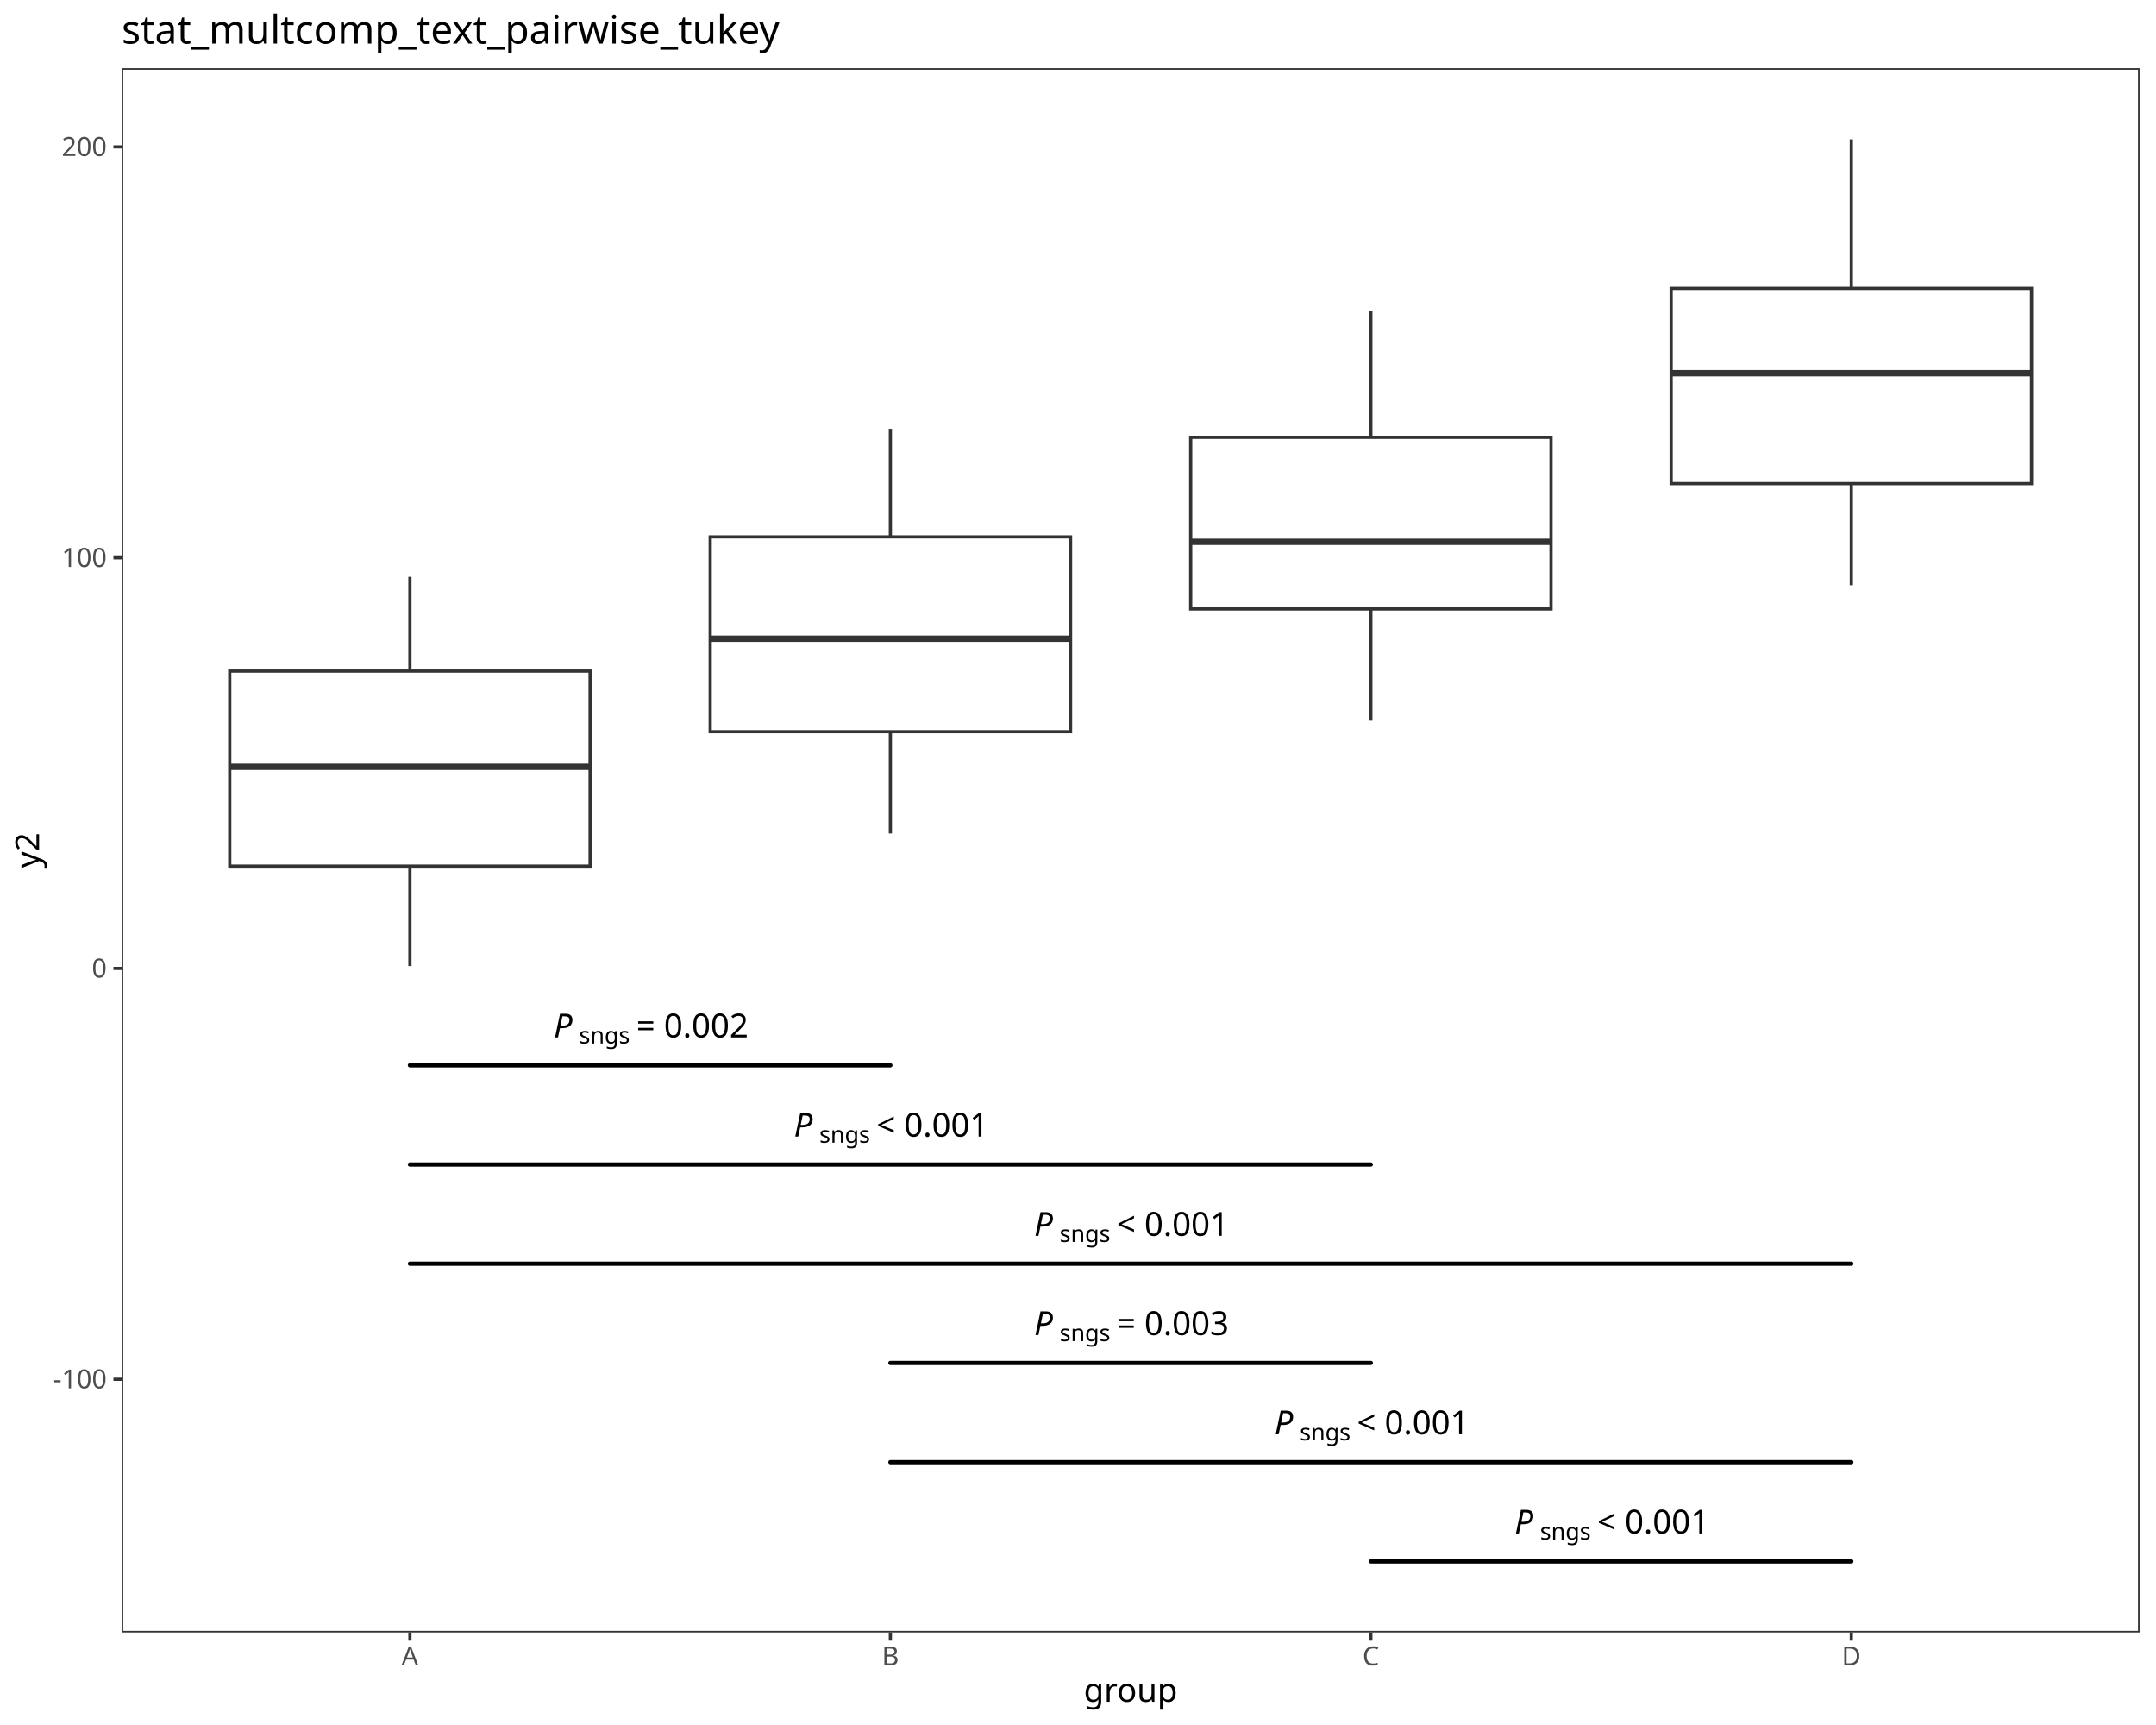
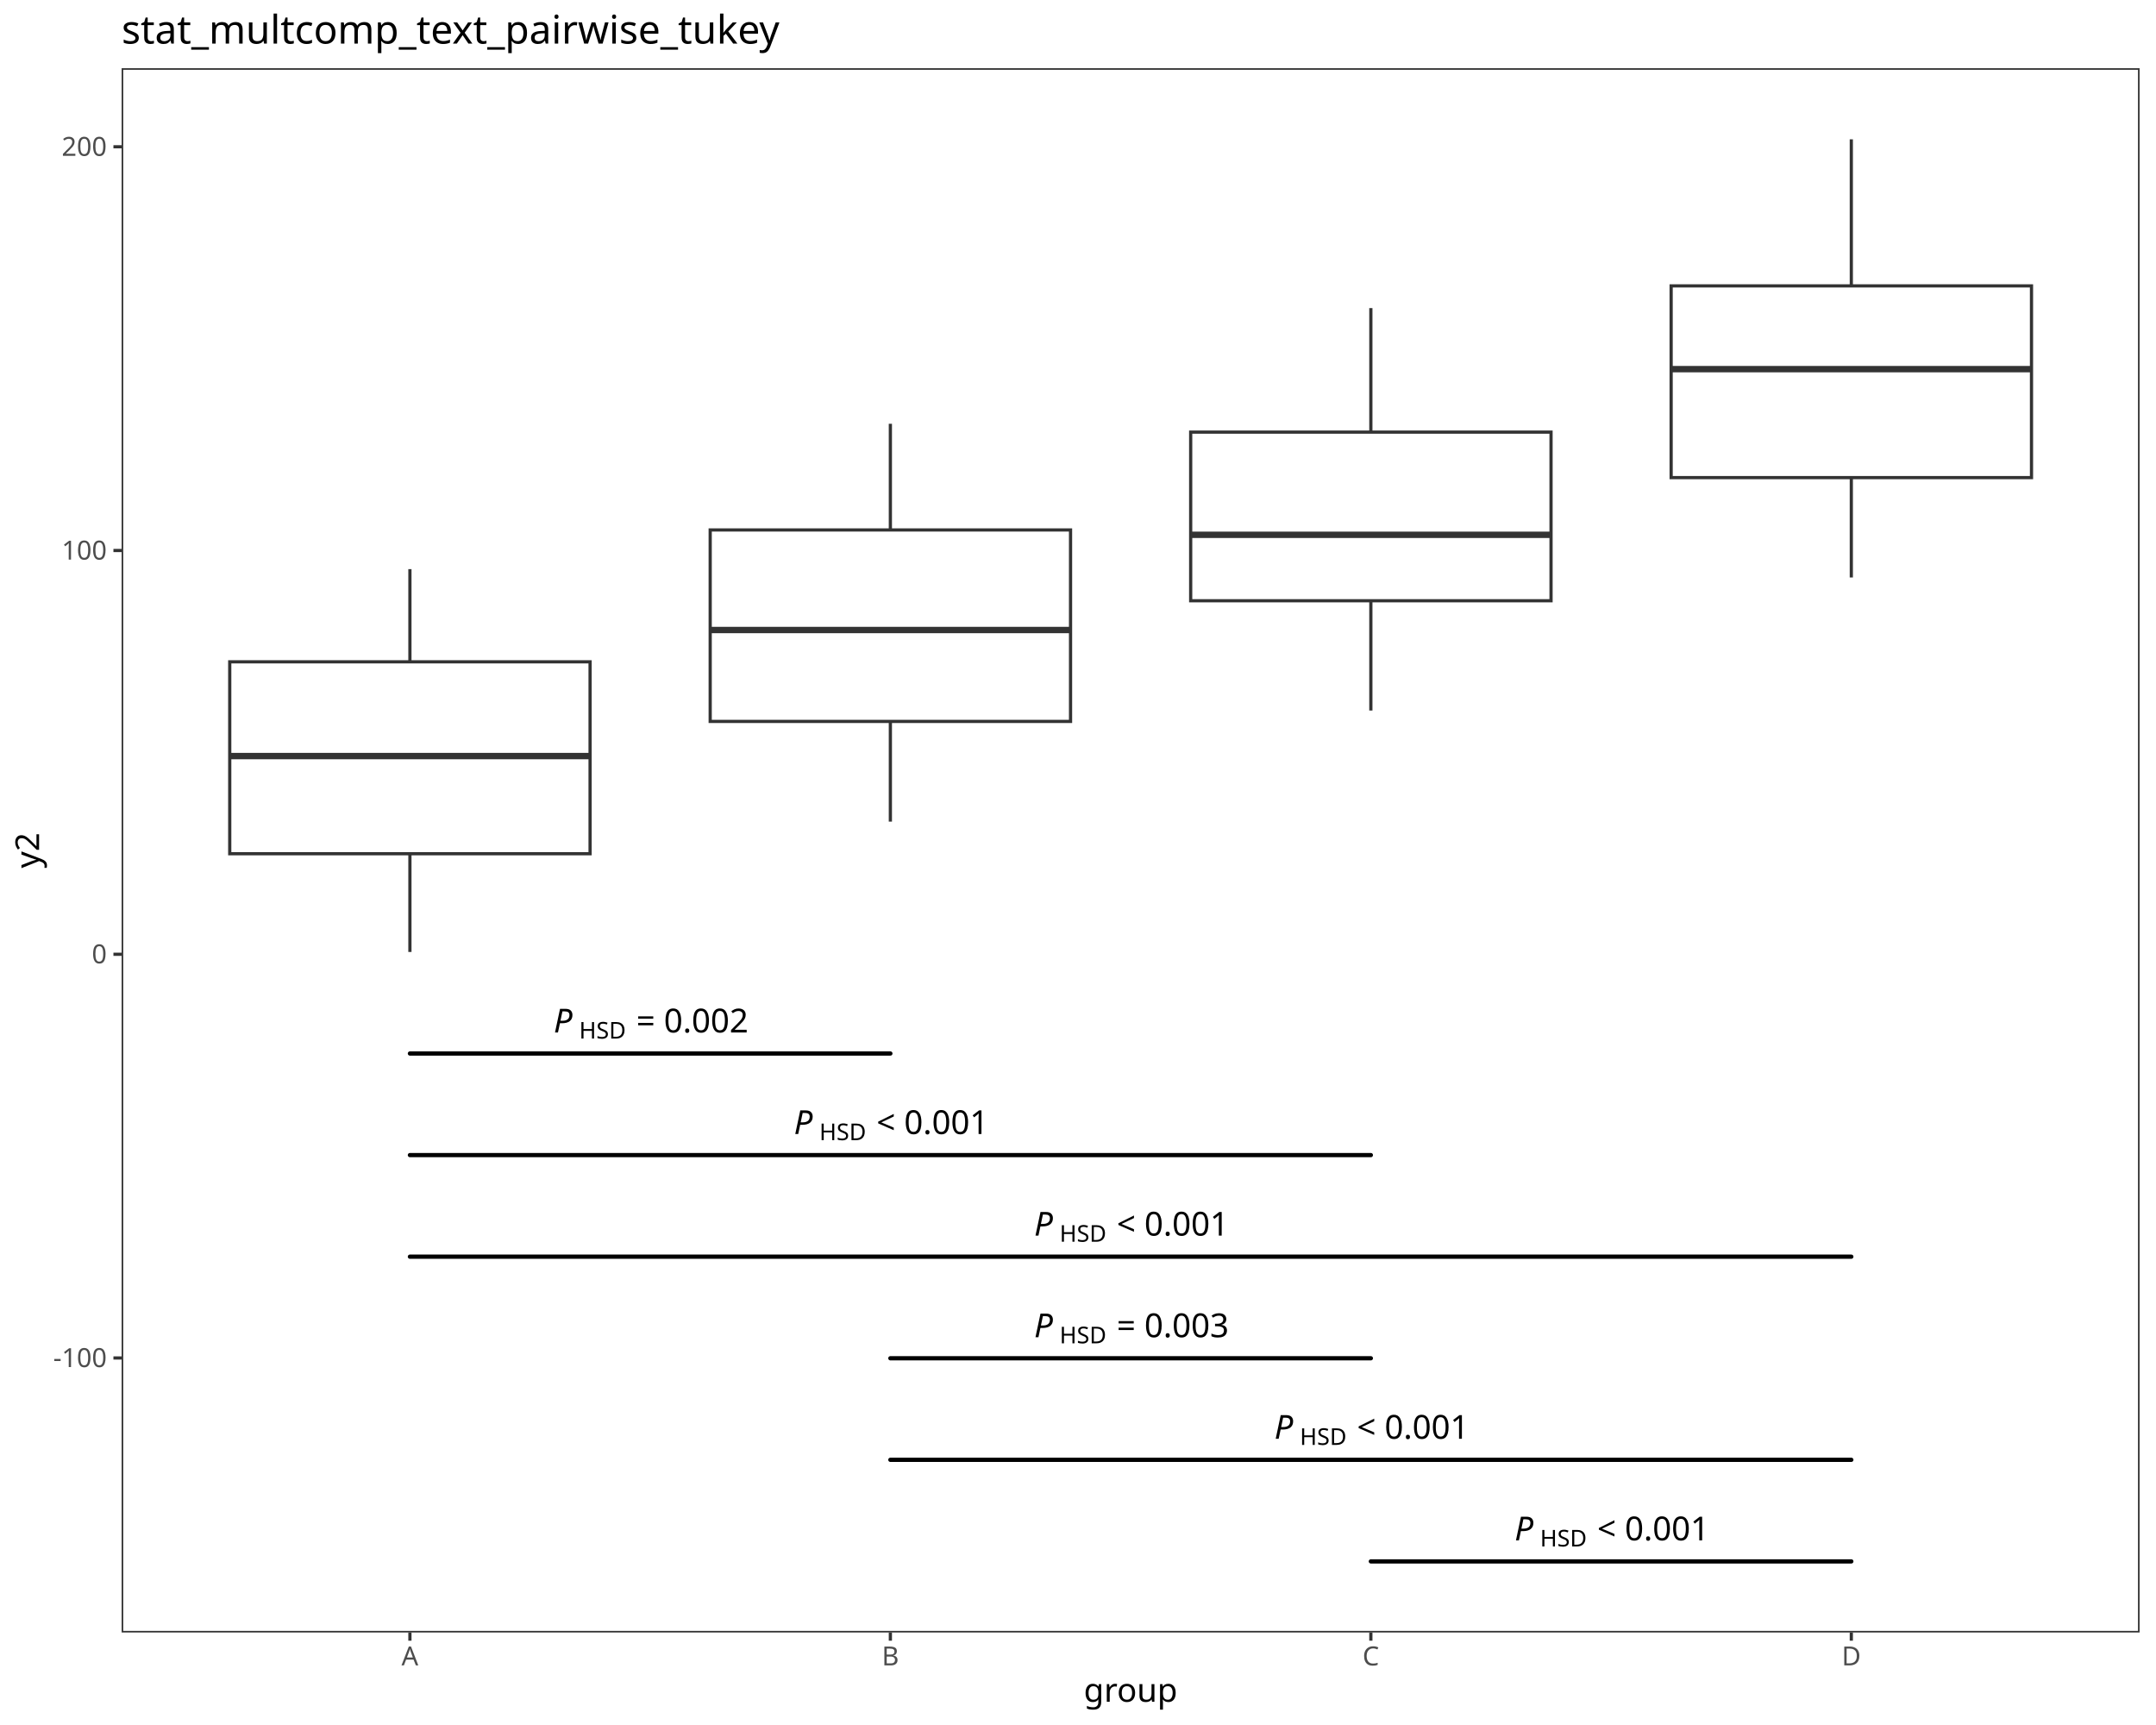
<svg xmlns="http://www.w3.org/2000/svg" class="svglite" data-engine-version="2.0" width="720.00pt" height="576.00pt" viewBox="0 0 720.00 576.00">
  <defs>
    <style type="text/css">
    .svglite line, .svglite polyline, .svglite polygon, .svglite path, .svglite rect, .svglite circle {
      fill: none;
      stroke: #000000;
      stroke-linecap: round;
      stroke-linejoin: round;
      stroke-miterlimit: 10.00;
    }
  </style>
  </defs>
  <rect width="100%" height="100%" style="stroke: none; fill: #FFFFFF;" />
  <defs>
    <clipPath id="cpMC4wMHw3MjAuMDB8MC4wMHw1NzYuMDA=">
      <rect x="0.00" y="0.00" width="720.00" height="576.00" />
    </clipPath>
  </defs>
  <g clip-path="url(#cpMC4wMHw3MjAuMDB8MC4wMHw1NzYuMDA=)">
    <rect x="0.00" y="0.00" width="720.00" height="576.00" style="stroke-width: 1.07; stroke: #FFFFFF; fill: #FFFFFF;" />
  </g>
  <defs>
    <clipPath id="cpNDAuNjJ8NzE0LjUyfDIyLjc4fDU0NS4xMQ==">
      <rect x="40.62" y="22.78" width="673.90" height="522.33" />
    </clipPath>
  </defs>
  <g clip-path="url(#cpNDAuNjJ8NzE0LjUyfDIyLjc4fDU0NS4xMQ==)">
    <rect x="40.62" y="22.78" width="673.90" height="522.33" style="stroke-width: 1.07; stroke: none; fill: #FFFFFF;" />
-     <line x1="136.89" y1="224.04" x2="136.89" y2="192.56" style="stroke-width: 1.07; stroke: #333333; stroke-linecap: butt;" />
-     <line x1="136.89" y1="289.23" x2="136.89" y2="322.60" style="stroke-width: 1.07; stroke: #333333; stroke-linecap: butt;" />
-     <polygon points="76.72,224.04 76.72,289.23 197.06,289.23 197.06,224.04 76.72,224.04 " style="stroke-width: 1.07; stroke: #333333; stroke-linecap: butt; stroke-linejoin: miter; fill: #FFFFFF;" />
-     <line x1="76.72" y1="256.05" x2="197.06" y2="256.05" style="stroke-width: 2.13; stroke: #333333; stroke-linecap: butt; stroke-linejoin: miter;" />
-     <line x1="297.34" y1="179.23" x2="297.34" y2="143.16" style="stroke-width: 1.07; stroke: #333333; stroke-linecap: butt;" />
-     <line x1="297.34" y1="244.28" x2="297.34" y2="278.31" style="stroke-width: 1.07; stroke: #333333; stroke-linecap: butt;" />
-     <polygon points="237.17,179.23 237.17,244.28 357.51,244.28 357.51,179.23 237.17,179.23 " style="stroke-width: 1.07; stroke: #333333; stroke-linecap: butt; stroke-linejoin: miter; fill: #FFFFFF;" />
-     <line x1="237.17" y1="213.23" x2="357.51" y2="213.23" style="stroke-width: 2.13; stroke: #333333; stroke-linecap: butt; stroke-linejoin: miter;" />
-     <line x1="457.80" y1="146.00" x2="457.80" y2="103.86" style="stroke-width: 1.07; stroke: #333333; stroke-linecap: butt;" />
-     <line x1="457.80" y1="203.29" x2="457.80" y2="240.57" style="stroke-width: 1.07; stroke: #333333; stroke-linecap: butt;" />
-     <polygon points="397.63,146.00 397.63,203.29 517.97,203.29 517.97,146.00 397.63,146.00 " style="stroke-width: 1.07; stroke: #333333; stroke-linecap: butt; stroke-linejoin: miter; fill: #FFFFFF;" />
-     <line x1="397.63" y1="180.88" x2="517.97" y2="180.88" style="stroke-width: 2.13; stroke: #333333; stroke-linecap: butt; stroke-linejoin: miter;" />
-     <line x1="618.25" y1="96.31" x2="618.25" y2="46.53" style="stroke-width: 1.07; stroke: #333333; stroke-linecap: butt;" />
-     <line x1="618.25" y1="161.45" x2="618.25" y2="195.38" style="stroke-width: 1.07; stroke: #333333; stroke-linecap: butt;" />
-     <polygon points="558.08,96.31 558.08,161.45 678.42,161.45 678.42,96.31 558.08,96.31 " style="stroke-width: 1.07; stroke: #333333; stroke-linecap: butt; stroke-linejoin: miter; fill: #FFFFFF;" />
-     <line x1="558.08" y1="124.60" x2="678.42" y2="124.60" style="stroke-width: 2.13; stroke: #333333; stroke-linecap: butt; stroke-linejoin: miter;" />
-     <line x1="136.89" y1="355.73" x2="297.34" y2="355.73" style="stroke-width: 1.42;" />
-     <text x="184.90" y="346.40" style="font-size: 11.04px; font-style: italic; font-family: sans;" textLength="7.37px" lengthAdjust="spacingAndGlyphs">P</text>
-     <text x="193.40" y="348.44" style="font-size: 7.73px; font-family: sans;" textLength="16.33px" lengthAdjust="spacingAndGlyphs">sngs</text>
-     <text x="209.73" y="346.40" style="font-size: 11.04px; font-family: sans;" textLength="2.76px" lengthAdjust="spacingAndGlyphs"> </text>
-     <text x="212.49" y="346.40" style="font-size: 11.04px; font-family: sans;" textLength="6.45px" lengthAdjust="spacingAndGlyphs">=</text>
-     <text x="218.95" y="346.40" style="font-size: 11.04px; font-family: sans;" textLength="2.76px" lengthAdjust="spacingAndGlyphs"> </text>
-     <text x="221.71" y="346.40" style="font-size: 11.04px; font-family: sans;" textLength="27.63px" lengthAdjust="spacingAndGlyphs">0.002</text>
-     <line x1="136.89" y1="388.86" x2="457.80" y2="388.86" style="stroke-width: 1.42;" />
-     <text x="265.12" y="379.53" style="font-size: 11.04px; font-style: italic; font-family: sans;" textLength="7.37px" lengthAdjust="spacingAndGlyphs">P</text>
-     <text x="273.63" y="381.57" style="font-size: 7.73px; font-family: sans;" textLength="16.33px" lengthAdjust="spacingAndGlyphs">sngs</text>
-     <text x="289.96" y="379.53" style="font-size: 11.04px; font-family: sans;" textLength="2.76px" lengthAdjust="spacingAndGlyphs"> </text>
-     <text x="292.72" y="379.53" style="font-size: 11.04px; font-family: sans;" textLength="6.45px" lengthAdjust="spacingAndGlyphs">&lt;</text>
-     <text x="299.17" y="379.53" style="font-size: 11.04px; font-family: sans;" textLength="2.76px" lengthAdjust="spacingAndGlyphs"> </text>
-     <text x="301.93" y="379.53" style="font-size: 11.04px; font-family: sans;" textLength="27.63px" lengthAdjust="spacingAndGlyphs">0.001</text>
-     <line x1="136.89" y1="421.98" x2="618.25" y2="421.98" style="stroke-width: 1.42;" />
-     <text x="345.35" y="412.66" style="font-size: 11.04px; font-style: italic; font-family: sans;" textLength="7.37px" lengthAdjust="spacingAndGlyphs">P</text>
-     <text x="353.86" y="414.70" style="font-size: 7.73px; font-family: sans;" textLength="16.33px" lengthAdjust="spacingAndGlyphs">sngs</text>
-     <text x="370.19" y="412.66" style="font-size: 11.04px; font-family: sans;" textLength="2.76px" lengthAdjust="spacingAndGlyphs"> </text>
-     <text x="372.95" y="412.66" style="font-size: 11.04px; font-family: sans;" textLength="6.45px" lengthAdjust="spacingAndGlyphs">&lt;</text>
-     <text x="379.40" y="412.66" style="font-size: 11.04px; font-family: sans;" textLength="2.76px" lengthAdjust="spacingAndGlyphs"> </text>
-     <text x="382.16" y="412.66" style="font-size: 11.04px; font-family: sans;" textLength="27.63px" lengthAdjust="spacingAndGlyphs">0.001</text>
-     <line x1="297.34" y1="455.11" x2="457.80" y2="455.11" style="stroke-width: 1.42;" />
-     <text x="345.35" y="445.79" style="font-size: 11.04px; font-style: italic; font-family: sans;" textLength="7.37px" lengthAdjust="spacingAndGlyphs">P</text>
-     <text x="353.86" y="447.83" style="font-size: 7.73px; font-family: sans;" textLength="16.33px" lengthAdjust="spacingAndGlyphs">sngs</text>
-     <text x="370.19" y="445.79" style="font-size: 11.04px; font-family: sans;" textLength="2.76px" lengthAdjust="spacingAndGlyphs"> </text>
-     <text x="372.95" y="445.79" style="font-size: 11.04px; font-family: sans;" textLength="6.45px" lengthAdjust="spacingAndGlyphs">=</text>
-     <text x="379.40" y="445.79" style="font-size: 11.04px; font-family: sans;" textLength="2.76px" lengthAdjust="spacingAndGlyphs"> </text>
-     <text x="382.16" y="445.79" style="font-size: 11.04px; font-family: sans;" textLength="27.63px" lengthAdjust="spacingAndGlyphs">0.003</text>
-     <line x1="297.34" y1="488.24" x2="618.25" y2="488.24" style="stroke-width: 1.42;" />
-     <text x="425.58" y="478.92" style="font-size: 11.04px; font-style: italic; font-family: sans;" textLength="7.37px" lengthAdjust="spacingAndGlyphs">P</text>
-     <text x="434.08" y="480.96" style="font-size: 7.73px; font-family: sans;" textLength="16.33px" lengthAdjust="spacingAndGlyphs">sngs</text>
-     <text x="450.41" y="478.92" style="font-size: 11.04px; font-family: sans;" textLength="2.76px" lengthAdjust="spacingAndGlyphs"> </text>
-     <text x="453.17" y="478.92" style="font-size: 11.04px; font-family: sans;" textLength="6.45px" lengthAdjust="spacingAndGlyphs">&lt;</text>
-     <text x="459.63" y="478.92" style="font-size: 11.04px; font-family: sans;" textLength="2.76px" lengthAdjust="spacingAndGlyphs"> </text>
-     <text x="462.39" y="478.92" style="font-size: 11.04px; font-family: sans;" textLength="27.63px" lengthAdjust="spacingAndGlyphs">0.001</text>
+     <line x1="136.89" y1="220.99" x2="136.89" y2="190.05" style="stroke-width: 1.07; stroke: #333333; stroke-linecap: butt;" />
+     <line x1="136.89" y1="285.07" x2="136.89" y2="317.87" style="stroke-width: 1.07; stroke: #333333; stroke-linecap: butt;" />
+     <polygon points="76.72,220.99 76.72,285.07 197.06,285.07 197.06,220.99 76.72,220.99 " style="stroke-width: 1.07; stroke: #333333; stroke-linecap: butt; stroke-linejoin: miter; fill: #FFFFFF;" />
+     <line x1="76.72" y1="252.46" x2="197.06" y2="252.46" style="stroke-width: 2.13; stroke: #333333; stroke-linecap: butt; stroke-linejoin: miter;" />
+     <line x1="297.34" y1="176.96" x2="297.34" y2="141.51" style="stroke-width: 1.07; stroke: #333333; stroke-linecap: butt;" />
+     <line x1="297.34" y1="240.89" x2="297.34" y2="274.34" style="stroke-width: 1.07; stroke: #333333; stroke-linecap: butt;" />
+     <polygon points="237.17,176.96 237.17,240.89 357.51,240.89 357.51,176.96 237.17,176.96 " style="stroke-width: 1.07; stroke: #333333; stroke-linecap: butt; stroke-linejoin: miter; fill: #FFFFFF;" />
+     <line x1="237.17" y1="210.37" x2="357.51" y2="210.37" style="stroke-width: 2.13; stroke: #333333; stroke-linecap: butt; stroke-linejoin: miter;" />
+     <line x1="457.80" y1="144.29" x2="457.80" y2="102.88" style="stroke-width: 1.07; stroke: #333333; stroke-linecap: butt;" />
+     <line x1="457.80" y1="200.60" x2="457.80" y2="237.25" style="stroke-width: 1.07; stroke: #333333; stroke-linecap: butt;" />
+     <polygon points="397.63,144.29 397.63,200.60 517.97,200.60 517.97,144.29 397.63,144.29 " style="stroke-width: 1.07; stroke: #333333; stroke-linecap: butt; stroke-linejoin: miter; fill: #FFFFFF;" />
+     <line x1="397.63" y1="178.58" x2="517.97" y2="178.58" style="stroke-width: 2.13; stroke: #333333; stroke-linecap: butt; stroke-linejoin: miter;" />
+     <line x1="618.25" y1="95.46" x2="618.25" y2="46.53" style="stroke-width: 1.07; stroke: #333333; stroke-linecap: butt;" />
+     <line x1="618.25" y1="159.48" x2="618.25" y2="192.82" style="stroke-width: 1.07; stroke: #333333; stroke-linecap: butt;" />
+     <polygon points="558.08,95.46 558.08,159.48 678.42,159.48 678.42,95.46 558.08,95.46 " style="stroke-width: 1.07; stroke: #333333; stroke-linecap: butt; stroke-linejoin: miter; fill: #FFFFFF;" />
+     <line x1="558.08" y1="123.26" x2="678.42" y2="123.26" style="stroke-width: 2.13; stroke: #333333; stroke-linecap: butt; stroke-linejoin: miter;" />
+     <line x1="136.89" y1="351.78" x2="297.34" y2="351.78" style="stroke-width: 1.42;" />
+     <text x="184.90" y="344.75" style="font-size: 11.04px; font-style: italic; font-family: sans;" textLength="7.37px" lengthAdjust="spacingAndGlyphs">P</text>
+     <text x="193.41" y="346.80" style="font-size: 7.73px; font-family: sans;" textLength="16.32px" lengthAdjust="spacingAndGlyphs">HSD</text>
+     <text x="209.73" y="344.75" style="font-size: 11.04px; font-family: sans;" textLength="2.76px" lengthAdjust="spacingAndGlyphs"> </text>
+     <text x="212.49" y="344.75" style="font-size: 11.04px; font-family: sans;" textLength="6.45px" lengthAdjust="spacingAndGlyphs">=</text>
+     <text x="218.94" y="344.75" style="font-size: 11.04px; font-family: sans;" textLength="2.76px" lengthAdjust="spacingAndGlyphs"> </text>
+     <text x="221.70" y="344.75" style="font-size: 11.04px; font-family: sans;" textLength="27.63px" lengthAdjust="spacingAndGlyphs">0.002</text>
+     <line x1="136.89" y1="385.70" x2="457.80" y2="385.70" style="stroke-width: 1.42;" />
+     <text x="265.13" y="378.67" style="font-size: 11.04px; font-style: italic; font-family: sans;" textLength="7.37px" lengthAdjust="spacingAndGlyphs">P</text>
+     <text x="273.63" y="380.71" style="font-size: 7.73px; font-family: sans;" textLength="16.32px" lengthAdjust="spacingAndGlyphs">HSD</text>
+     <text x="289.95" y="378.67" style="font-size: 11.04px; font-family: sans;" textLength="2.76px" lengthAdjust="spacingAndGlyphs"> </text>
+     <text x="292.72" y="378.67" style="font-size: 11.04px; font-family: sans;" textLength="6.45px" lengthAdjust="spacingAndGlyphs">&lt;</text>
+     <text x="299.17" y="378.67" style="font-size: 11.04px; font-family: sans;" textLength="2.76px" lengthAdjust="spacingAndGlyphs"> </text>
+     <text x="301.93" y="378.67" style="font-size: 11.04px; font-family: sans;" textLength="27.63px" lengthAdjust="spacingAndGlyphs">0.001</text>
+     <line x1="136.89" y1="419.62" x2="618.25" y2="419.62" style="stroke-width: 1.42;" />
+     <text x="345.35" y="412.59" style="font-size: 11.04px; font-style: italic; font-family: sans;" textLength="7.37px" lengthAdjust="spacingAndGlyphs">P</text>
+     <text x="353.86" y="414.63" style="font-size: 7.73px; font-family: sans;" textLength="16.32px" lengthAdjust="spacingAndGlyphs">HSD</text>
+     <text x="370.18" y="412.59" style="font-size: 11.04px; font-family: sans;" textLength="2.76px" lengthAdjust="spacingAndGlyphs"> </text>
+     <text x="372.94" y="412.59" style="font-size: 11.04px; font-family: sans;" textLength="6.45px" lengthAdjust="spacingAndGlyphs">&lt;</text>
+     <text x="379.39" y="412.59" style="font-size: 11.04px; font-family: sans;" textLength="2.76px" lengthAdjust="spacingAndGlyphs"> </text>
+     <text x="382.16" y="412.59" style="font-size: 11.04px; font-family: sans;" textLength="27.63px" lengthAdjust="spacingAndGlyphs">0.001</text>
+     <line x1="297.34" y1="453.54" x2="457.80" y2="453.54" style="stroke-width: 1.42;" />
+     <text x="345.35" y="446.51" style="font-size: 11.04px; font-style: italic; font-family: sans;" textLength="7.37px" lengthAdjust="spacingAndGlyphs">P</text>
+     <text x="353.86" y="448.55" style="font-size: 7.73px; font-family: sans;" textLength="16.32px" lengthAdjust="spacingAndGlyphs">HSD</text>
+     <text x="370.18" y="446.51" style="font-size: 11.04px; font-family: sans;" textLength="2.76px" lengthAdjust="spacingAndGlyphs"> </text>
+     <text x="372.94" y="446.51" style="font-size: 11.04px; font-family: sans;" textLength="6.45px" lengthAdjust="spacingAndGlyphs">=</text>
+     <text x="379.39" y="446.51" style="font-size: 11.04px; font-family: sans;" textLength="2.76px" lengthAdjust="spacingAndGlyphs"> </text>
+     <text x="382.16" y="446.51" style="font-size: 11.04px; font-family: sans;" textLength="27.63px" lengthAdjust="spacingAndGlyphs">0.003</text>
+     <line x1="297.34" y1="487.45" x2="618.25" y2="487.45" style="stroke-width: 1.42;" />
+     <text x="425.58" y="480.42" style="font-size: 11.04px; font-style: italic; font-family: sans;" textLength="7.37px" lengthAdjust="spacingAndGlyphs">P</text>
+     <text x="434.09" y="482.47" style="font-size: 7.73px; font-family: sans;" textLength="16.32px" lengthAdjust="spacingAndGlyphs">HSD</text>
+     <text x="450.41" y="480.42" style="font-size: 11.04px; font-family: sans;" textLength="2.76px" lengthAdjust="spacingAndGlyphs"> </text>
+     <text x="453.17" y="480.42" style="font-size: 11.04px; font-family: sans;" textLength="6.45px" lengthAdjust="spacingAndGlyphs">&lt;</text>
+     <text x="459.62" y="480.42" style="font-size: 11.04px; font-family: sans;" textLength="2.76px" lengthAdjust="spacingAndGlyphs"> </text>
+     <text x="462.38" y="480.42" style="font-size: 11.04px; font-family: sans;" textLength="27.63px" lengthAdjust="spacingAndGlyphs">0.001</text>
    <line x1="457.80" y1="521.37" x2="618.25" y2="521.37" style="stroke-width: 1.42;" />
-     <text x="505.80" y="512.05" style="font-size: 11.04px; font-style: italic; font-family: sans;" textLength="7.37px" lengthAdjust="spacingAndGlyphs">P</text>
-     <text x="514.31" y="514.09" style="font-size: 7.73px; font-family: sans;" textLength="16.33px" lengthAdjust="spacingAndGlyphs">sngs</text>
-     <text x="530.64" y="512.05" style="font-size: 11.04px; font-family: sans;" textLength="2.76px" lengthAdjust="spacingAndGlyphs"> </text>
-     <text x="533.40" y="512.05" style="font-size: 11.04px; font-family: sans;" textLength="6.45px" lengthAdjust="spacingAndGlyphs">&lt;</text>
-     <text x="539.85" y="512.05" style="font-size: 11.04px; font-family: sans;" textLength="2.76px" lengthAdjust="spacingAndGlyphs"> </text>
-     <text x="542.61" y="512.05" style="font-size: 11.04px; font-family: sans;" textLength="27.63px" lengthAdjust="spacingAndGlyphs">0.001</text>
+     <text x="505.81" y="514.34" style="font-size: 11.04px; font-style: italic; font-family: sans;" textLength="7.37px" lengthAdjust="spacingAndGlyphs">P</text>
+     <text x="514.31" y="516.38" style="font-size: 7.73px; font-family: sans;" textLength="16.32px" lengthAdjust="spacingAndGlyphs">HSD</text>
+     <text x="530.63" y="514.34" style="font-size: 11.04px; font-family: sans;" textLength="2.76px" lengthAdjust="spacingAndGlyphs"> </text>
+     <text x="533.40" y="514.34" style="font-size: 11.04px; font-family: sans;" textLength="6.45px" lengthAdjust="spacingAndGlyphs">&lt;</text>
+     <text x="539.85" y="514.34" style="font-size: 11.04px; font-family: sans;" textLength="2.76px" lengthAdjust="spacingAndGlyphs"> </text>
+     <text x="542.61" y="514.34" style="font-size: 11.04px; font-family: sans;" textLength="27.63px" lengthAdjust="spacingAndGlyphs">0.001</text>
    <rect x="40.62" y="22.78" width="673.90" height="522.33" style="stroke-width: 1.07; stroke: #333333;" />
  </g>
  <g clip-path="url(#cpMC4wMHw3MjAuMDB8MC4wMHw1NzYuMDA=)">
-     <text x="35.69" y="463.58" text-anchor="end" style="font-size: 8.80px; fill: #4D4D4D; font-family: sans;" textLength="17.61px" lengthAdjust="spacingAndGlyphs">-100</text>
-     <text x="35.69" y="326.41" text-anchor="end" style="font-size: 8.80px; fill: #4D4D4D; font-family: sans;" textLength="4.89px" lengthAdjust="spacingAndGlyphs">0</text>
-     <text x="35.69" y="189.25" text-anchor="end" style="font-size: 8.80px; fill: #4D4D4D; font-family: sans;" textLength="14.68px" lengthAdjust="spacingAndGlyphs">100</text>
-     <text x="35.69" y="52.08" text-anchor="end" style="font-size: 8.80px; fill: #4D4D4D; font-family: sans;" textLength="14.68px" lengthAdjust="spacingAndGlyphs">200</text>
-     <polyline points="37.88,460.55 40.62,460.55 " style="stroke-width: 1.07; stroke: #333333; stroke-linecap: butt;" />
-     <polyline points="37.88,323.38 40.62,323.38 " style="stroke-width: 1.07; stroke: #333333; stroke-linecap: butt;" />
-     <polyline points="37.88,186.22 40.62,186.22 " style="stroke-width: 1.07; stroke: #333333; stroke-linecap: butt;" />
-     <polyline points="37.88,49.05 40.62,49.05 " style="stroke-width: 1.07; stroke: #333333; stroke-linecap: butt;" />
+     <text x="35.69" y="456.48" text-anchor="end" style="font-size: 8.80px; fill: #4D4D4D; font-family: sans;" textLength="17.61px" lengthAdjust="spacingAndGlyphs">-100</text>
+     <text x="35.69" y="321.67" text-anchor="end" style="font-size: 8.80px; fill: #4D4D4D; font-family: sans;" textLength="4.89px" lengthAdjust="spacingAndGlyphs">0</text>
+     <text x="35.69" y="186.85" text-anchor="end" style="font-size: 8.80px; fill: #4D4D4D; font-family: sans;" textLength="14.68px" lengthAdjust="spacingAndGlyphs">100</text>
+     <text x="35.69" y="52.04" text-anchor="end" style="font-size: 8.80px; fill: #4D4D4D; font-family: sans;" textLength="14.68px" lengthAdjust="spacingAndGlyphs">200</text>
+     <polyline points="37.88,453.45 40.62,453.45 " style="stroke-width: 1.07; stroke: #333333; stroke-linecap: butt;" />
+     <polyline points="37.88,318.64 40.62,318.64 " style="stroke-width: 1.07; stroke: #333333; stroke-linecap: butt;" />
+     <polyline points="37.88,183.82 40.62,183.82 " style="stroke-width: 1.07; stroke: #333333; stroke-linecap: butt;" />
+     <polyline points="37.88,49.01 40.62,49.01 " style="stroke-width: 1.07; stroke: #333333; stroke-linecap: butt;" />
    <polyline points="136.89,547.85 136.89,545.11 " style="stroke-width: 1.07; stroke: #333333; stroke-linecap: butt;" />
    <polyline points="297.34,547.85 297.34,545.11 " style="stroke-width: 1.07; stroke: #333333; stroke-linecap: butt;" />
    <polyline points="457.80,547.85 457.80,545.11 " style="stroke-width: 1.07; stroke: #333333; stroke-linecap: butt;" />
    <polyline points="618.25,547.85 618.25,545.11 " style="stroke-width: 1.07; stroke: #333333; stroke-linecap: butt;" />
    <text x="136.89" y="556.10" text-anchor="middle" style="font-size: 8.80px; fill: #4D4D4D; font-family: sans;" textLength="5.87px" lengthAdjust="spacingAndGlyphs">A</text>
    <text x="297.34" y="556.10" text-anchor="middle" style="font-size: 8.80px; fill: #4D4D4D; font-family: sans;" textLength="5.87px" lengthAdjust="spacingAndGlyphs">B</text>
    <text x="457.80" y="556.10" text-anchor="middle" style="font-size: 8.80px; fill: #4D4D4D; font-family: sans;" textLength="6.36px" lengthAdjust="spacingAndGlyphs">C</text>
    <text x="618.25" y="556.10" text-anchor="middle" style="font-size: 8.80px; fill: #4D4D4D; font-family: sans;" textLength="6.36px" lengthAdjust="spacingAndGlyphs">D</text>
    <text x="377.57" y="568.24" text-anchor="middle" style="font-size: 11.00px; font-family: sans;" textLength="28.14px" lengthAdjust="spacingAndGlyphs">group</text>
    <text transform="translate(13.05,283.95) rotate(-90)" text-anchor="middle" style="font-size: 11.00px; font-family: sans;" textLength="11.62px" lengthAdjust="spacingAndGlyphs">y2</text>
    <text x="40.62" y="14.56" style="font-size: 13.20px; font-family: sans;" textLength="209.14px" lengthAdjust="spacingAndGlyphs">stat_multcomp_text_pairwise_tukey</text>
  </g>
</svg>
